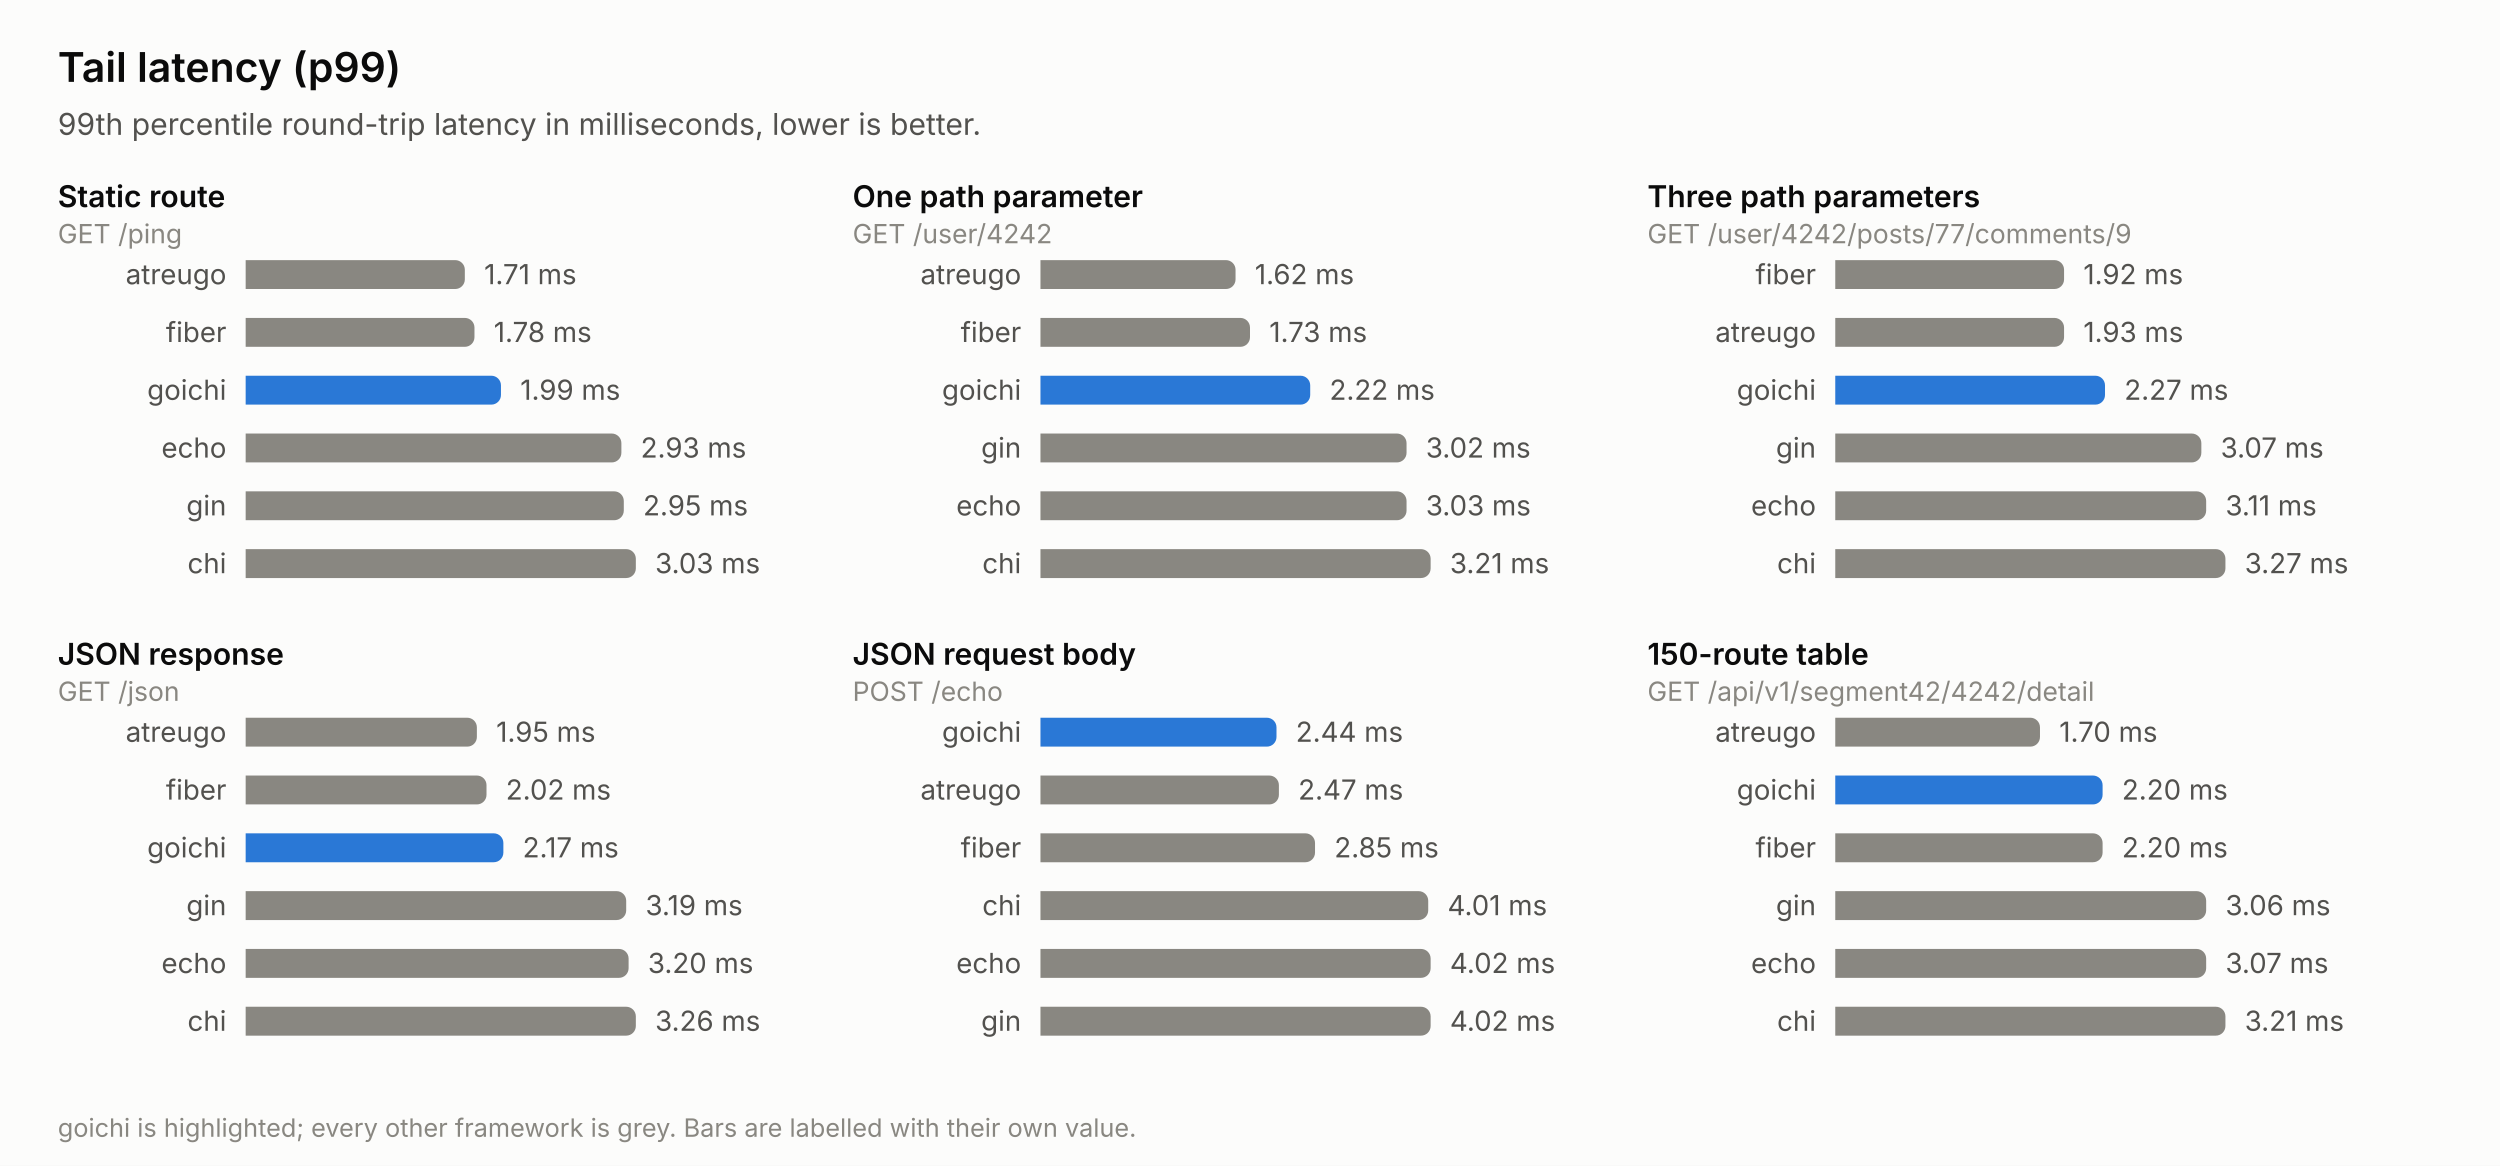
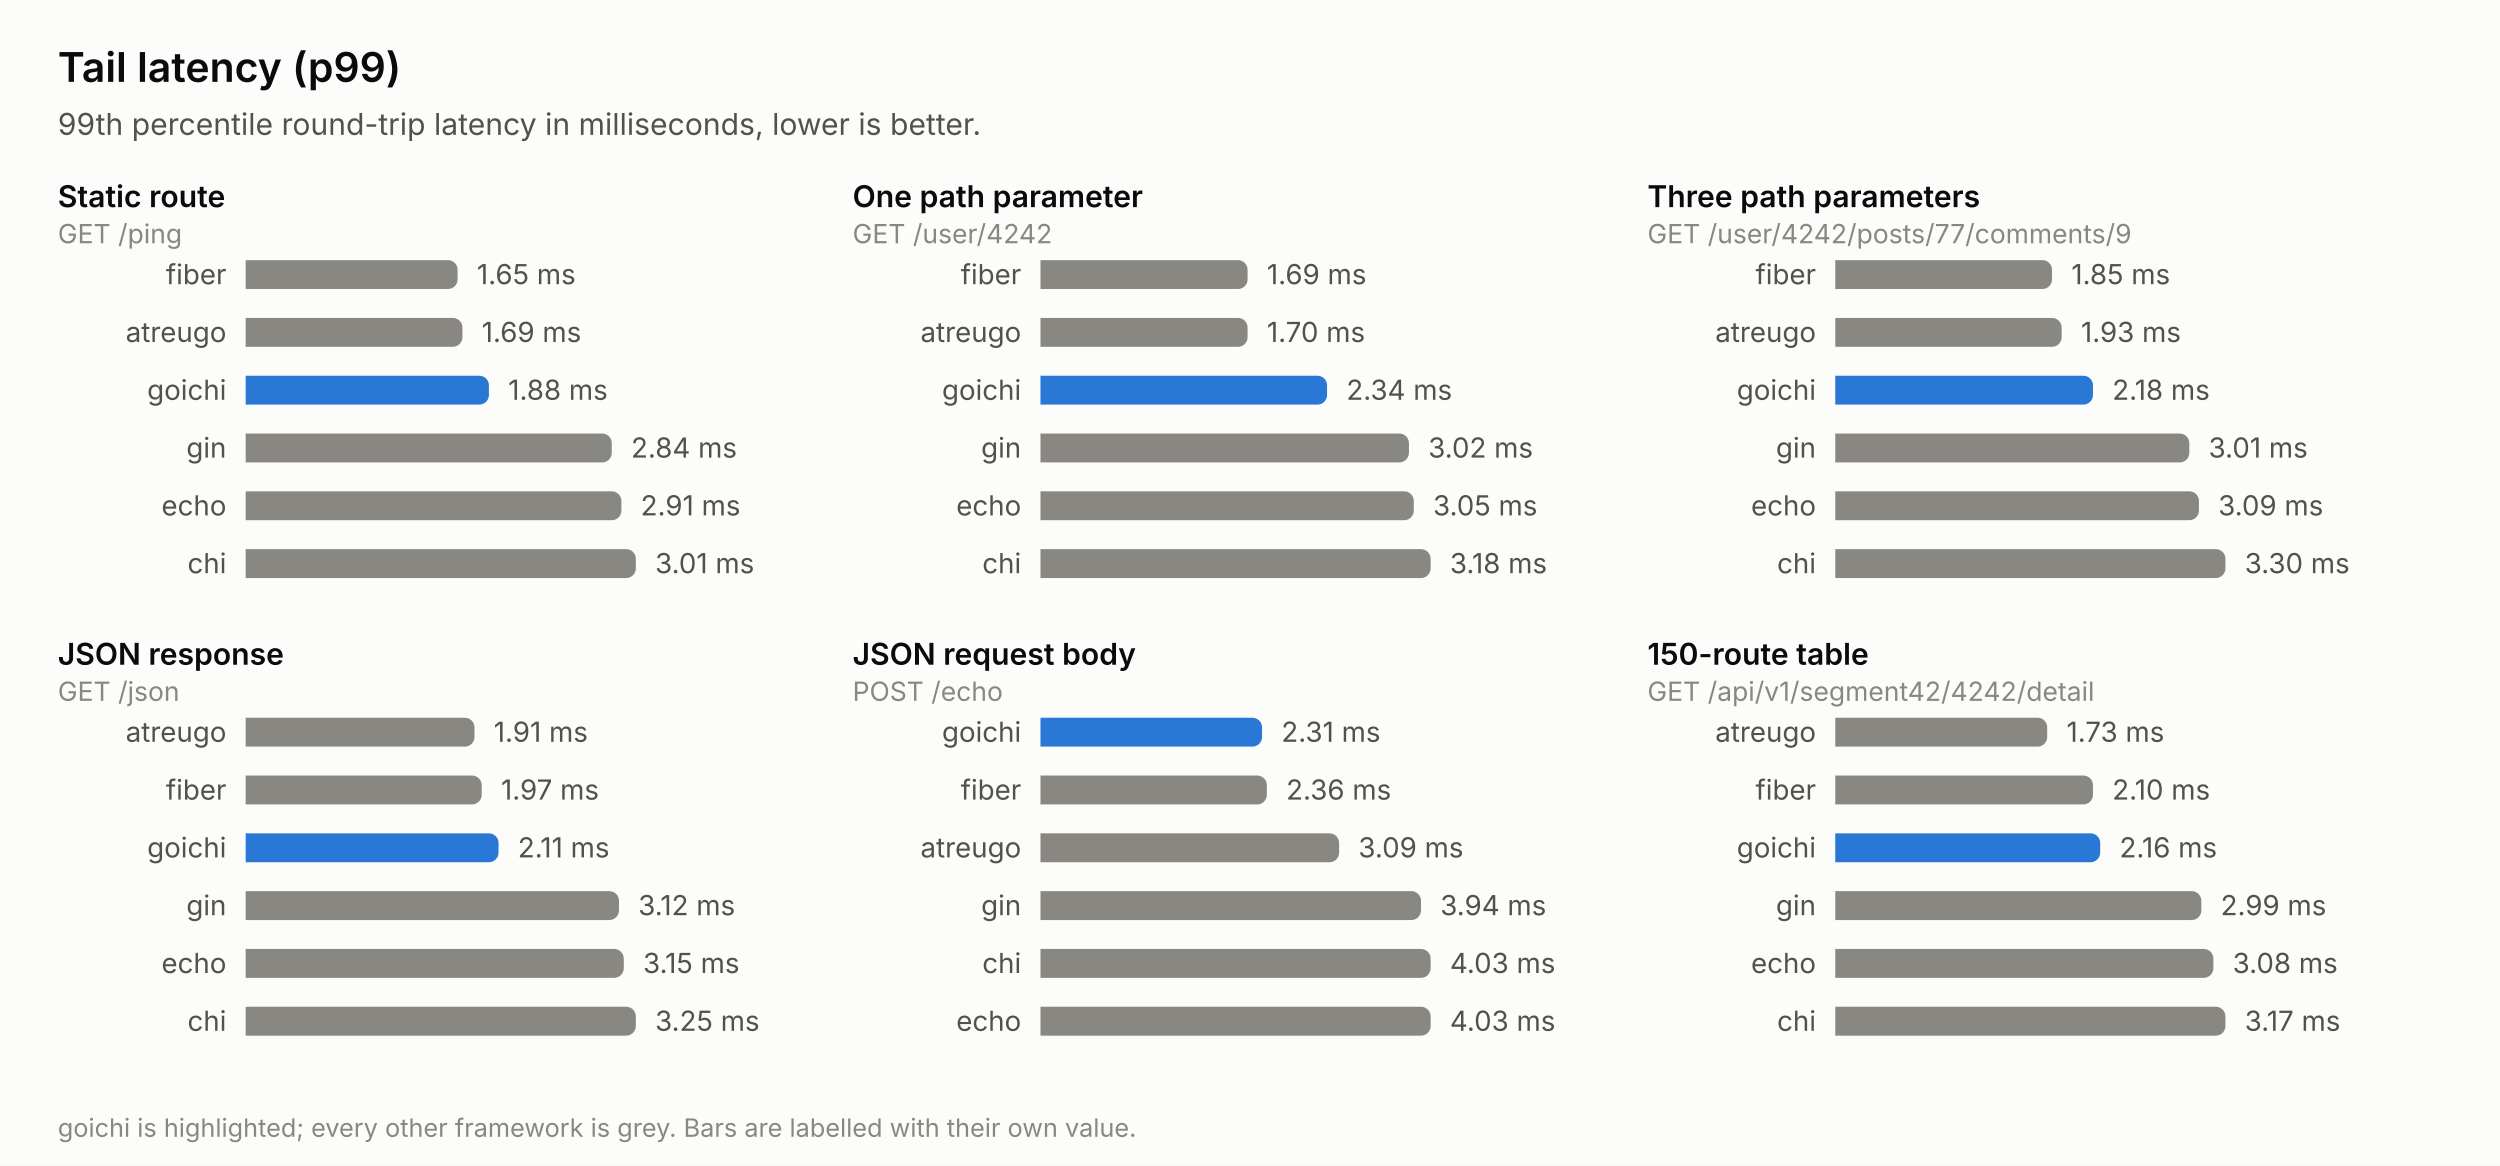
<svg xmlns="http://www.w3.org/2000/svg" width="1038" height="484" viewBox="0 0 1038 484" role="img" aria-label="Tail latency (p99)">
  <style>
    .gb-surface { fill: #fcfcfb; }
    .gb-title { font: 600 17px system-ui, -apple-system, "Segoe UI", sans-serif; fill: #0b0b0b; }
    .gb-subtitle { font: 400 12.5px system-ui, -apple-system, "Segoe UI", sans-serif; fill: #52514e; }
    .gb-panel-title { font: 600 12.5px system-ui, -apple-system, "Segoe UI", sans-serif; fill: #0b0b0b; }
    .gb-panel-note { font: 400 11px system-ui, -apple-system, "Segoe UI", sans-serif; fill: #898781; }
    .gb-row-label { font: 400 11.5px system-ui, -apple-system, "Segoe UI", sans-serif; fill: #52514e; text-anchor: end; }
    .gb-row-value { font: 400 11.5px system-ui, -apple-system, "Segoe UI", sans-serif; fill: #52514e; font-variant-numeric: tabular-nums; }
    .gb-row-missing { font: 400 11.5px system-ui, -apple-system, "Segoe UI", sans-serif; fill: #898781; }
    .gb-footnote { font: 400 10.5px system-ui, -apple-system, "Segoe UI", sans-serif; fill: #898781; }
    .gb-bar { fill: #898781; }
    .gb-bar.gb-accent { fill: #2a78d6; }
    @media (prefers-color-scheme: dark) {
      .gb-surface { fill: #1a1a19; }
      .gb-title { fill: #ffffff; }
      .gb-subtitle, .gb-row-label, .gb-row-value { fill: #c3c2b7; }
      .gb-panel-title { fill: #ffffff; }
      .gb-bar.gb-accent { fill: #3987e5; }
    }
  </style>
  <rect width="1038" height="484" class="gb-surface" />
  <text x="24" y="34" class="gb-title">Tail latency (p99)</text>
  <text x="24" y="56" class="gb-subtitle">99th percentile round-trip latency in milliseconds, lower is better.</text>
  <text x="24" y="86" class="gb-panel-title">Static route</text>
  <text x="24" y="101" class="gb-panel-note">GET /ping</text>
-   <text x="94" y="118" class="gb-row-label">atreugo</text>
-   <path d="M102 108 H189 a4 4 0 0 1 4 4 V116 a4 4 0 0 1 -4 4 H102 Z" class="gb-bar" />
-   <text x="201" y="118" class="gb-row-value">1.71 ms</text>
-   <text x="94" y="142" class="gb-row-label">fiber</text>
-   <path d="M102 132 H193 a4 4 0 0 1 4 4 V140 a4 4 0 0 1 -4 4 H102 Z" class="gb-bar" />
-   <text x="205" y="142" class="gb-row-value">1.78 ms</text>
+   <text x="94" y="118" class="gb-row-label">fiber</text>
+   <path d="M102 108 H186 a4 4 0 0 1 4 4 V116 a4 4 0 0 1 -4 4 H102 Z" class="gb-bar" />
+   <text x="198" y="118" class="gb-row-value">1.65 ms</text>
+   <text x="94" y="142" class="gb-row-label">atreugo</text>
+   <path d="M102 132 H188 a4 4 0 0 1 4 4 V140 a4 4 0 0 1 -4 4 H102 Z" class="gb-bar" />
+   <text x="200" y="142" class="gb-row-value">1.69 ms</text>
  <text x="94" y="166" class="gb-row-label">goichi</text>
-   <path d="M102 156 H204 a4 4 0 0 1 4 4 V164 a4 4 0 0 1 -4 4 H102 Z" class="gb-bar gb-accent" />
-   <text x="216" y="166" class="gb-row-value">1.99 ms</text>
-   <text x="94" y="190" class="gb-row-label">echo</text>
-   <path d="M102 180 H254 a4 4 0 0 1 4 4 V188 a4 4 0 0 1 -4 4 H102 Z" class="gb-bar" />
-   <text x="266" y="190" class="gb-row-value">2.93 ms</text>
-   <text x="94" y="214" class="gb-row-label">gin</text>
-   <path d="M102 204 H255 a4 4 0 0 1 4 4 V212 a4 4 0 0 1 -4 4 H102 Z" class="gb-bar" />
-   <text x="267" y="214" class="gb-row-value">2.95 ms</text>
+   <path d="M102 156 H199 a4 4 0 0 1 4 4 V164 a4 4 0 0 1 -4 4 H102 Z" class="gb-bar gb-accent" />
+   <text x="211" y="166" class="gb-row-value">1.88 ms</text>
+   <text x="94" y="190" class="gb-row-label">gin</text>
+   <path d="M102 180 H250 a4 4 0 0 1 4 4 V188 a4 4 0 0 1 -4 4 H102 Z" class="gb-bar" />
+   <text x="262" y="190" class="gb-row-value">2.84 ms</text>
+   <text x="94" y="214" class="gb-row-label">echo</text>
+   <path d="M102 204 H254 a4 4 0 0 1 4 4 V212 a4 4 0 0 1 -4 4 H102 Z" class="gb-bar" />
+   <text x="266" y="214" class="gb-row-value">2.91 ms</text>
  <text x="94" y="238" class="gb-row-label">chi</text>
  <path d="M102 228 H260 a4 4 0 0 1 4 4 V236 a4 4 0 0 1 -4 4 H102 Z" class="gb-bar" />
-   <text x="272" y="238" class="gb-row-value">3.03 ms</text>
+   <text x="272" y="238" class="gb-row-value">3.01 ms</text>
  <text x="354" y="86" class="gb-panel-title">One path parameter</text>
  <text x="354" y="101" class="gb-panel-note">GET /user/4242</text>
-   <text x="424" y="118" class="gb-row-label">atreugo</text>
-   <path d="M432 108 H509 a4 4 0 0 1 4 4 V116 a4 4 0 0 1 -4 4 H432 Z" class="gb-bar" />
-   <text x="521" y="118" class="gb-row-value">1.62 ms</text>
-   <text x="424" y="142" class="gb-row-label">fiber</text>
-   <path d="M432 132 H515 a4 4 0 0 1 4 4 V140 a4 4 0 0 1 -4 4 H432 Z" class="gb-bar" />
-   <text x="527" y="142" class="gb-row-value">1.73 ms</text>
+   <text x="424" y="118" class="gb-row-label">fiber</text>
+   <path d="M432 108 H514 a4 4 0 0 1 4 4 V116 a4 4 0 0 1 -4 4 H432 Z" class="gb-bar" />
+   <text x="526" y="118" class="gb-row-value">1.69 ms</text>
+   <text x="424" y="142" class="gb-row-label">atreugo</text>
+   <path d="M432 132 H514 a4 4 0 0 1 4 4 V140 a4 4 0 0 1 -4 4 H432 Z" class="gb-bar" />
+   <text x="526" y="142" class="gb-row-value">1.70 ms</text>
  <text x="424" y="166" class="gb-row-label">goichi</text>
-   <path d="M432 156 H540 a4 4 0 0 1 4 4 V164 a4 4 0 0 1 -4 4 H432 Z" class="gb-bar gb-accent" />
-   <text x="552" y="166" class="gb-row-value">2.22 ms</text>
+   <path d="M432 156 H547 a4 4 0 0 1 4 4 V164 a4 4 0 0 1 -4 4 H432 Z" class="gb-bar gb-accent" />
+   <text x="559" y="166" class="gb-row-value">2.34 ms</text>
  <text x="424" y="190" class="gb-row-label">gin</text>
-   <path d="M432 180 H580 a4 4 0 0 1 4 4 V188 a4 4 0 0 1 -4 4 H432 Z" class="gb-bar" />
-   <text x="592" y="190" class="gb-row-value">3.02 ms</text>
+   <path d="M432 180 H581 a4 4 0 0 1 4 4 V188 a4 4 0 0 1 -4 4 H432 Z" class="gb-bar" />
+   <text x="593" y="190" class="gb-row-value">3.02 ms</text>
  <text x="424" y="214" class="gb-row-label">echo</text>
-   <path d="M432 204 H580 a4 4 0 0 1 4 4 V212 a4 4 0 0 1 -4 4 H432 Z" class="gb-bar" />
-   <text x="592" y="214" class="gb-row-value">3.03 ms</text>
+   <path d="M432 204 H583 a4 4 0 0 1 4 4 V212 a4 4 0 0 1 -4 4 H432 Z" class="gb-bar" />
+   <text x="595" y="214" class="gb-row-value">3.05 ms</text>
  <text x="424" y="238" class="gb-row-label">chi</text>
  <path d="M432 228 H590 a4 4 0 0 1 4 4 V236 a4 4 0 0 1 -4 4 H432 Z" class="gb-bar" />
-   <text x="602" y="238" class="gb-row-value">3.21 ms</text>
+   <text x="602" y="238" class="gb-row-value">3.18 ms</text>
  <text x="684" y="86" class="gb-panel-title">Three path parameters</text>
  <text x="684" y="101" class="gb-panel-note">GET /user/4242/posts/77/comments/9</text>
  <text x="754" y="118" class="gb-row-label">fiber</text>
-   <path d="M762 108 H853 a4 4 0 0 1 4 4 V116 a4 4 0 0 1 -4 4 H762 Z" class="gb-bar" />
-   <text x="865" y="118" class="gb-row-value">1.92 ms</text>
+   <path d="M762 108 H848 a4 4 0 0 1 4 4 V116 a4 4 0 0 1 -4 4 H762 Z" class="gb-bar" />
+   <text x="860" y="118" class="gb-row-value">1.85 ms</text>
  <text x="754" y="142" class="gb-row-label">atreugo</text>
-   <path d="M762 132 H853 a4 4 0 0 1 4 4 V140 a4 4 0 0 1 -4 4 H762 Z" class="gb-bar" />
-   <text x="865" y="142" class="gb-row-value">1.93 ms</text>
+   <path d="M762 132 H852 a4 4 0 0 1 4 4 V140 a4 4 0 0 1 -4 4 H762 Z" class="gb-bar" />
+   <text x="864" y="142" class="gb-row-value">1.93 ms</text>
  <text x="754" y="166" class="gb-row-label">goichi</text>
-   <path d="M762 156 H870 a4 4 0 0 1 4 4 V164 a4 4 0 0 1 -4 4 H762 Z" class="gb-bar gb-accent" />
-   <text x="882" y="166" class="gb-row-value">2.27 ms</text>
+   <path d="M762 156 H865 a4 4 0 0 1 4 4 V164 a4 4 0 0 1 -4 4 H762 Z" class="gb-bar gb-accent" />
+   <text x="877" y="166" class="gb-row-value">2.18 ms</text>
  <text x="754" y="190" class="gb-row-label">gin</text>
-   <path d="M762 180 H910 a4 4 0 0 1 4 4 V188 a4 4 0 0 1 -4 4 H762 Z" class="gb-bar" />
-   <text x="922" y="190" class="gb-row-value">3.07 ms</text>
+   <path d="M762 180 H905 a4 4 0 0 1 4 4 V188 a4 4 0 0 1 -4 4 H762 Z" class="gb-bar" />
+   <text x="917" y="190" class="gb-row-value">3.01 ms</text>
  <text x="754" y="214" class="gb-row-label">echo</text>
-   <path d="M762 204 H912 a4 4 0 0 1 4 4 V212 a4 4 0 0 1 -4 4 H762 Z" class="gb-bar" />
-   <text x="924" y="214" class="gb-row-value">3.11 ms</text>
+   <path d="M762 204 H909 a4 4 0 0 1 4 4 V212 a4 4 0 0 1 -4 4 H762 Z" class="gb-bar" />
+   <text x="921" y="214" class="gb-row-value">3.09 ms</text>
  <text x="754" y="238" class="gb-row-label">chi</text>
  <path d="M762 228 H920 a4 4 0 0 1 4 4 V236 a4 4 0 0 1 -4 4 H762 Z" class="gb-bar" />
-   <text x="932" y="238" class="gb-row-value">3.27 ms</text>
+   <text x="932" y="238" class="gb-row-value">3.30 ms</text>
  <text x="24" y="276" class="gb-panel-title">JSON response</text>
  <text x="24" y="291" class="gb-panel-note">GET /json</text>
  <text x="94" y="308" class="gb-row-label">atreugo</text>
-   <path d="M102 298 H194 a4 4 0 0 1 4 4 V306 a4 4 0 0 1 -4 4 H102 Z" class="gb-bar" />
-   <text x="206" y="308" class="gb-row-value">1.95 ms</text>
+   <path d="M102 298 H193 a4 4 0 0 1 4 4 V306 a4 4 0 0 1 -4 4 H102 Z" class="gb-bar" />
+   <text x="205" y="308" class="gb-row-value">1.91 ms</text>
  <text x="94" y="332" class="gb-row-label">fiber</text>
-   <path d="M102 322 H198 a4 4 0 0 1 4 4 V330 a4 4 0 0 1 -4 4 H102 Z" class="gb-bar" />
-   <text x="210" y="332" class="gb-row-value">2.02 ms</text>
+   <path d="M102 322 H196 a4 4 0 0 1 4 4 V330 a4 4 0 0 1 -4 4 H102 Z" class="gb-bar" />
+   <text x="208" y="332" class="gb-row-value">1.97 ms</text>
  <text x="94" y="356" class="gb-row-label">goichi</text>
-   <path d="M102 346 H205 a4 4 0 0 1 4 4 V354 a4 4 0 0 1 -4 4 H102 Z" class="gb-bar gb-accent" />
-   <text x="217" y="356" class="gb-row-value">2.17 ms</text>
+   <path d="M102 346 H203 a4 4 0 0 1 4 4 V354 a4 4 0 0 1 -4 4 H102 Z" class="gb-bar gb-accent" />
+   <text x="215" y="356" class="gb-row-value">2.11 ms</text>
  <text x="94" y="380" class="gb-row-label">gin</text>
-   <path d="M102 370 H256 a4 4 0 0 1 4 4 V378 a4 4 0 0 1 -4 4 H102 Z" class="gb-bar" />
-   <text x="268" y="380" class="gb-row-value">3.19 ms</text>
+   <path d="M102 370 H253 a4 4 0 0 1 4 4 V378 a4 4 0 0 1 -4 4 H102 Z" class="gb-bar" />
+   <text x="265" y="380" class="gb-row-value">3.12 ms</text>
  <text x="94" y="404" class="gb-row-label">echo</text>
-   <path d="M102 394 H257 a4 4 0 0 1 4 4 V402 a4 4 0 0 1 -4 4 H102 Z" class="gb-bar" />
-   <text x="269" y="404" class="gb-row-value">3.20 ms</text>
+   <path d="M102 394 H255 a4 4 0 0 1 4 4 V402 a4 4 0 0 1 -4 4 H102 Z" class="gb-bar" />
+   <text x="267" y="404" class="gb-row-value">3.15 ms</text>
  <text x="94" y="428" class="gb-row-label">chi</text>
  <path d="M102 418 H260 a4 4 0 0 1 4 4 V426 a4 4 0 0 1 -4 4 H102 Z" class="gb-bar" />
-   <text x="272" y="428" class="gb-row-value">3.26 ms</text>
+   <text x="272" y="428" class="gb-row-value">3.25 ms</text>
  <text x="354" y="276" class="gb-panel-title">JSON request body</text>
  <text x="354" y="291" class="gb-panel-note">POST /echo</text>
  <text x="424" y="308" class="gb-row-label">goichi</text>
-   <path d="M432 298 H526 a4 4 0 0 1 4 4 V306 a4 4 0 0 1 -4 4 H432 Z" class="gb-bar gb-accent" />
-   <text x="538" y="308" class="gb-row-value">2.44 ms</text>
-   <text x="424" y="332" class="gb-row-label">atreugo</text>
-   <path d="M432 322 H527 a4 4 0 0 1 4 4 V330 a4 4 0 0 1 -4 4 H432 Z" class="gb-bar" />
-   <text x="539" y="332" class="gb-row-value">2.47 ms</text>
-   <text x="424" y="356" class="gb-row-label">fiber</text>
-   <path d="M432 346 H542 a4 4 0 0 1 4 4 V354 a4 4 0 0 1 -4 4 H432 Z" class="gb-bar" />
-   <text x="554" y="356" class="gb-row-value">2.85 ms</text>
-   <text x="424" y="380" class="gb-row-label">chi</text>
-   <path d="M432 370 H589 a4 4 0 0 1 4 4 V378 a4 4 0 0 1 -4 4 H432 Z" class="gb-bar" />
-   <text x="601" y="380" class="gb-row-value">4.01 ms</text>
-   <text x="424" y="404" class="gb-row-label">echo</text>
+   <path d="M432 298 H520 a4 4 0 0 1 4 4 V306 a4 4 0 0 1 -4 4 H432 Z" class="gb-bar gb-accent" />
+   <text x="532" y="308" class="gb-row-value">2.31 ms</text>
+   <text x="424" y="332" class="gb-row-label">fiber</text>
+   <path d="M432 322 H522 a4 4 0 0 1 4 4 V330 a4 4 0 0 1 -4 4 H432 Z" class="gb-bar" />
+   <text x="534" y="332" class="gb-row-value">2.36 ms</text>
+   <text x="424" y="356" class="gb-row-label">atreugo</text>
+   <path d="M432 346 H552 a4 4 0 0 1 4 4 V354 a4 4 0 0 1 -4 4 H432 Z" class="gb-bar" />
+   <text x="564" y="356" class="gb-row-value">3.09 ms</text>
+   <text x="424" y="380" class="gb-row-label">gin</text>
+   <path d="M432 370 H586 a4 4 0 0 1 4 4 V378 a4 4 0 0 1 -4 4 H432 Z" class="gb-bar" />
+   <text x="598" y="380" class="gb-row-value">3.94 ms</text>
+   <text x="424" y="404" class="gb-row-label">chi</text>
  <path d="M432 394 H590 a4 4 0 0 1 4 4 V402 a4 4 0 0 1 -4 4 H432 Z" class="gb-bar" />
-   <text x="602" y="404" class="gb-row-value">4.02 ms</text>
-   <text x="424" y="428" class="gb-row-label">gin</text>
+   <text x="602" y="404" class="gb-row-value">4.03 ms</text>
+   <text x="424" y="428" class="gb-row-label">echo</text>
  <path d="M432 418 H590 a4 4 0 0 1 4 4 V426 a4 4 0 0 1 -4 4 H432 Z" class="gb-bar" />
-   <text x="602" y="428" class="gb-row-value">4.02 ms</text>
+   <text x="602" y="428" class="gb-row-value">4.03 ms</text>
  <text x="684" y="276" class="gb-panel-title">150-route table</text>
  <text x="684" y="291" class="gb-panel-note">GET /api/v1/segment42/4242/detail</text>
  <text x="754" y="308" class="gb-row-label">atreugo</text>
-   <path d="M762 298 H843 a4 4 0 0 1 4 4 V306 a4 4 0 0 1 -4 4 H762 Z" class="gb-bar" />
-   <text x="855" y="308" class="gb-row-value">1.70 ms</text>
-   <text x="754" y="332" class="gb-row-label">goichi</text>
-   <path d="M762 322 H869 a4 4 0 0 1 4 4 V330 a4 4 0 0 1 -4 4 H762 Z" class="gb-bar gb-accent" />
-   <text x="881" y="332" class="gb-row-value">2.20 ms</text>
-   <text x="754" y="356" class="gb-row-label">fiber</text>
-   <path d="M762 346 H869 a4 4 0 0 1 4 4 V354 a4 4 0 0 1 -4 4 H762 Z" class="gb-bar" />
-   <text x="881" y="356" class="gb-row-value">2.20 ms</text>
+   <path d="M762 298 H846 a4 4 0 0 1 4 4 V306 a4 4 0 0 1 -4 4 H762 Z" class="gb-bar" />
+   <text x="858" y="308" class="gb-row-value">1.73 ms</text>
+   <text x="754" y="332" class="gb-row-label">fiber</text>
+   <path d="M762 322 H865 a4 4 0 0 1 4 4 V330 a4 4 0 0 1 -4 4 H762 Z" class="gb-bar" />
+   <text x="877" y="332" class="gb-row-value">2.10 ms</text>
+   <text x="754" y="356" class="gb-row-label">goichi</text>
+   <path d="M762 346 H868 a4 4 0 0 1 4 4 V354 a4 4 0 0 1 -4 4 H762 Z" class="gb-bar gb-accent" />
+   <text x="880" y="356" class="gb-row-value">2.16 ms</text>
  <text x="754" y="380" class="gb-row-label">gin</text>
-   <path d="M762 370 H912 a4 4 0 0 1 4 4 V378 a4 4 0 0 1 -4 4 H762 Z" class="gb-bar" />
-   <text x="924" y="380" class="gb-row-value">3.06 ms</text>
+   <path d="M762 370 H910 a4 4 0 0 1 4 4 V378 a4 4 0 0 1 -4 4 H762 Z" class="gb-bar" />
+   <text x="922" y="380" class="gb-row-value">2.99 ms</text>
  <text x="754" y="404" class="gb-row-label">echo</text>
-   <path d="M762 394 H912 a4 4 0 0 1 4 4 V402 a4 4 0 0 1 -4 4 H762 Z" class="gb-bar" />
-   <text x="924" y="404" class="gb-row-value">3.07 ms</text>
+   <path d="M762 394 H915 a4 4 0 0 1 4 4 V402 a4 4 0 0 1 -4 4 H762 Z" class="gb-bar" />
+   <text x="927" y="404" class="gb-row-value">3.08 ms</text>
  <text x="754" y="428" class="gb-row-label">chi</text>
  <path d="M762 418 H920 a4 4 0 0 1 4 4 V426 a4 4 0 0 1 -4 4 H762 Z" class="gb-bar" />
-   <text x="932" y="428" class="gb-row-value">3.21 ms</text>
+   <text x="932" y="428" class="gb-row-value">3.17 ms</text>
  <text x="24" y="472" class="gb-footnote">goichi is highlighted; every other framework is grey. Bars are labelled with their own value.</text>
</svg>
